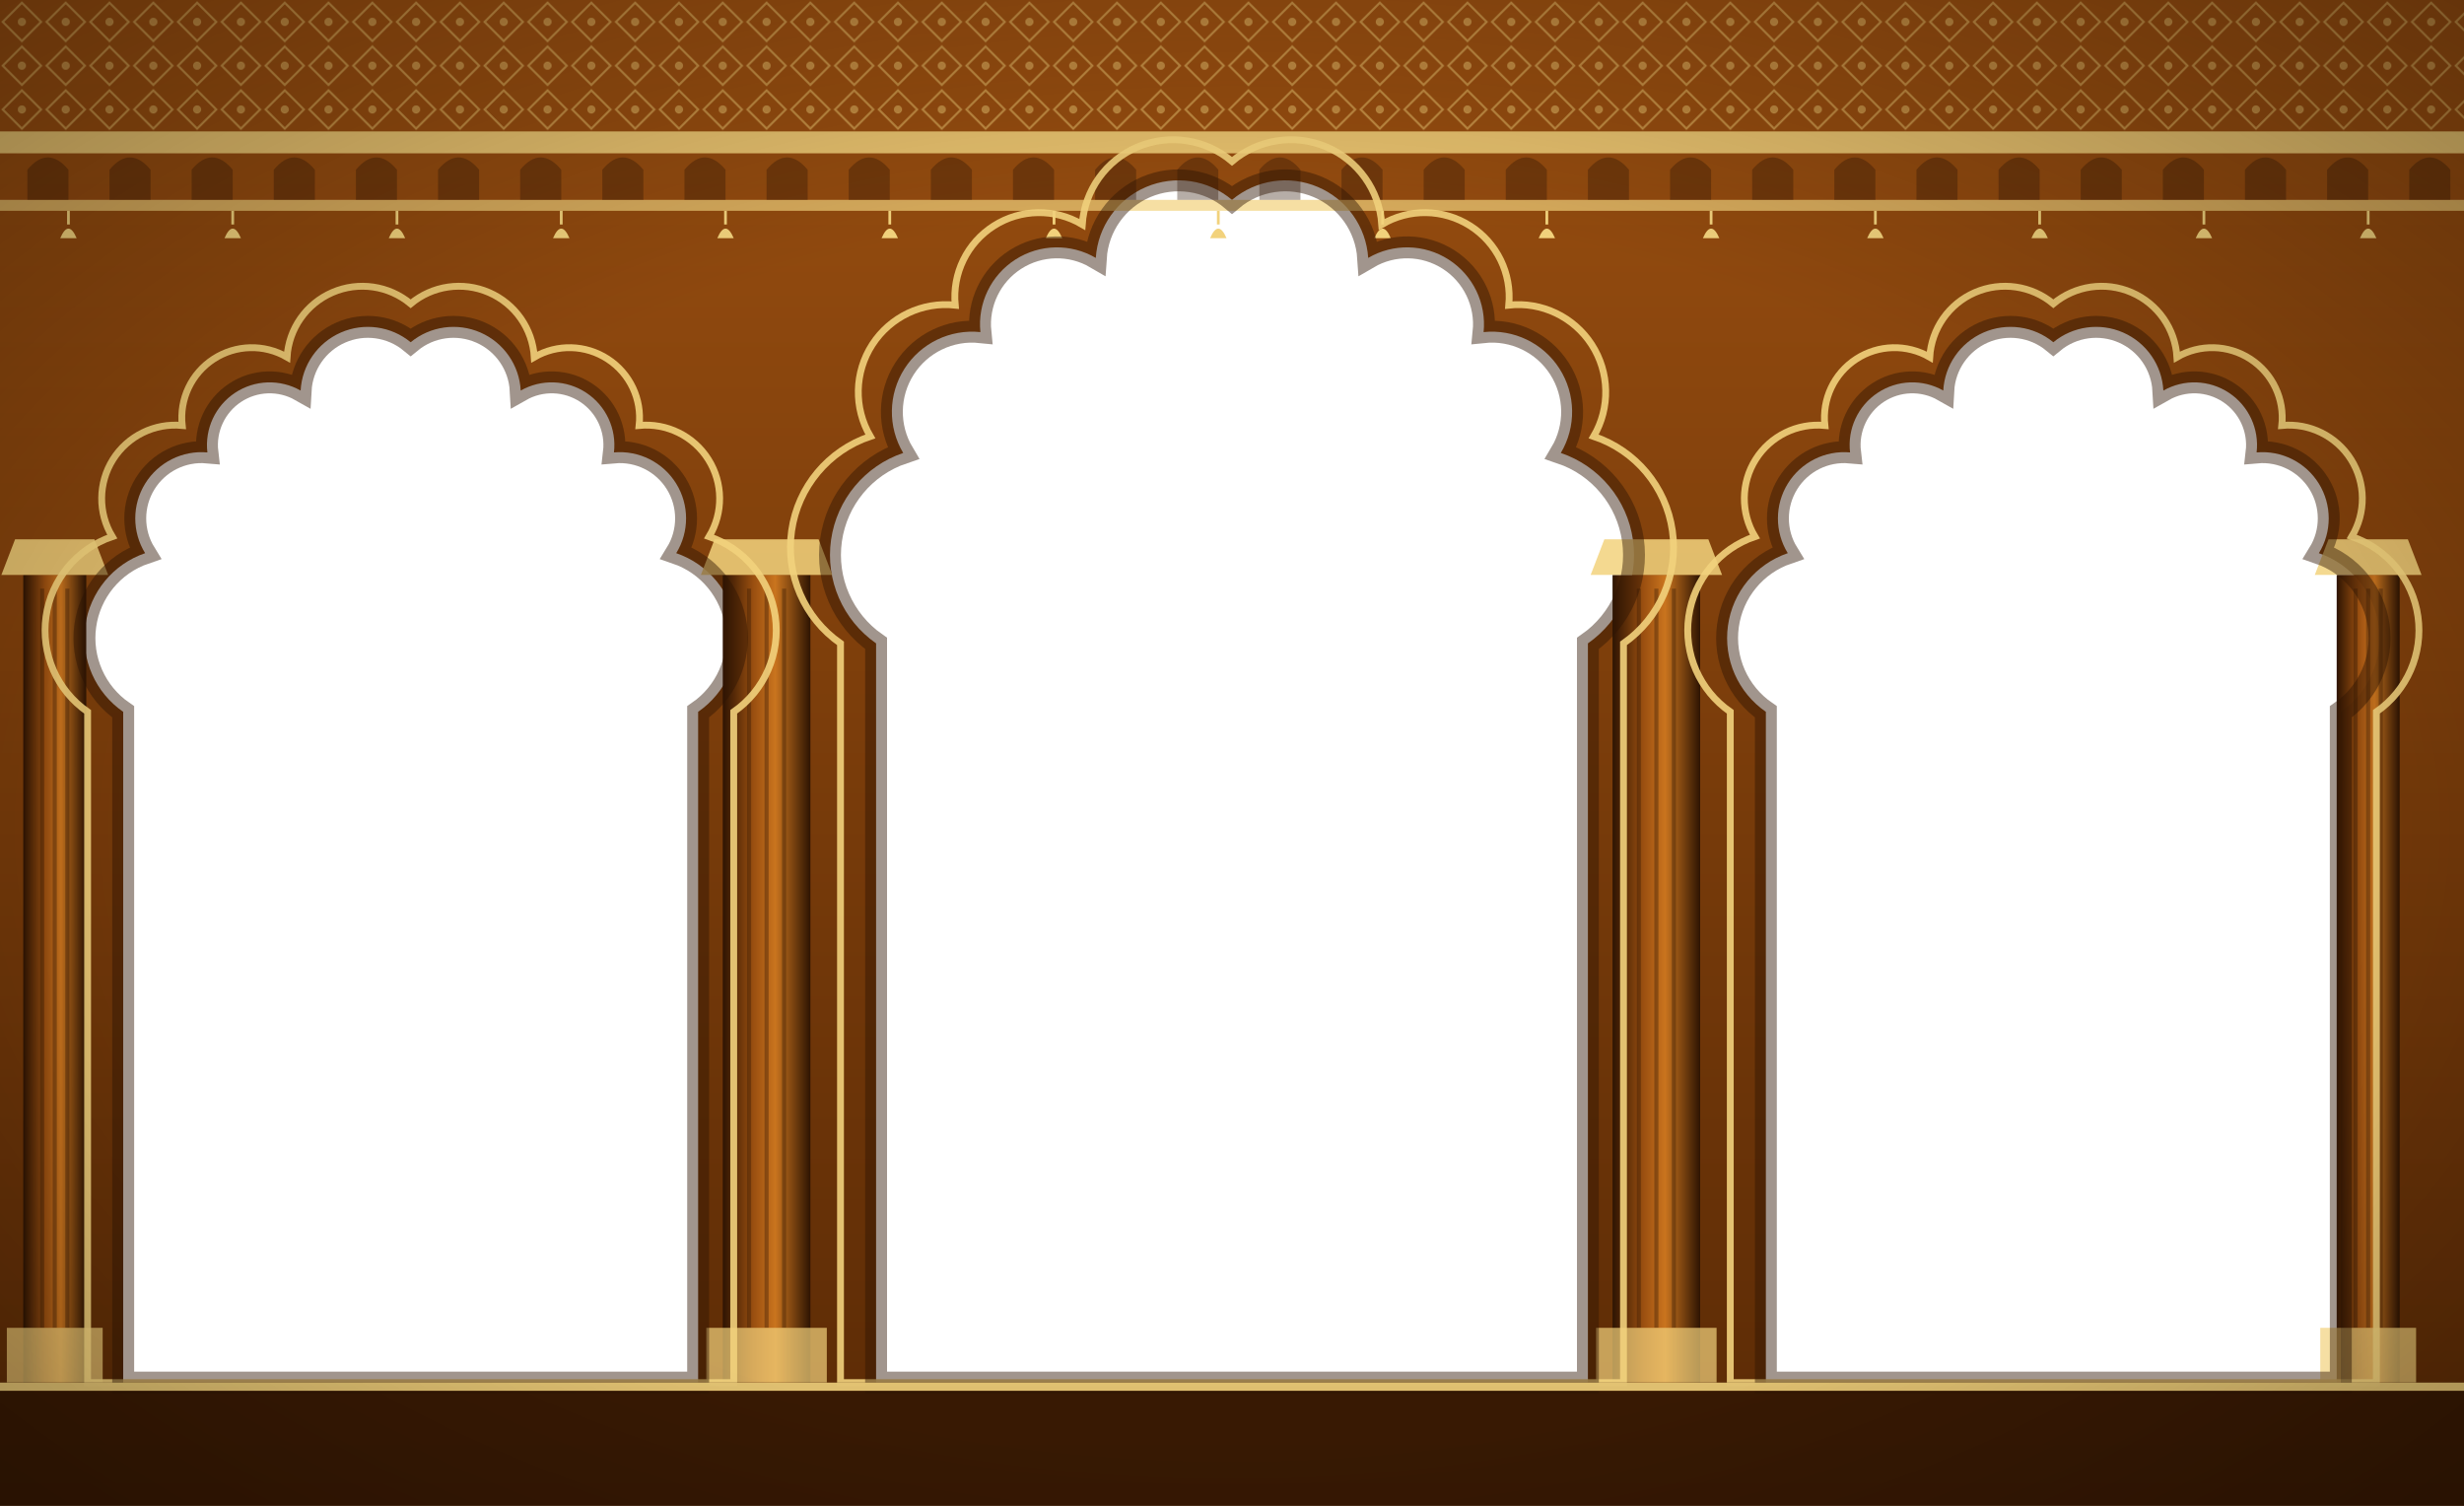
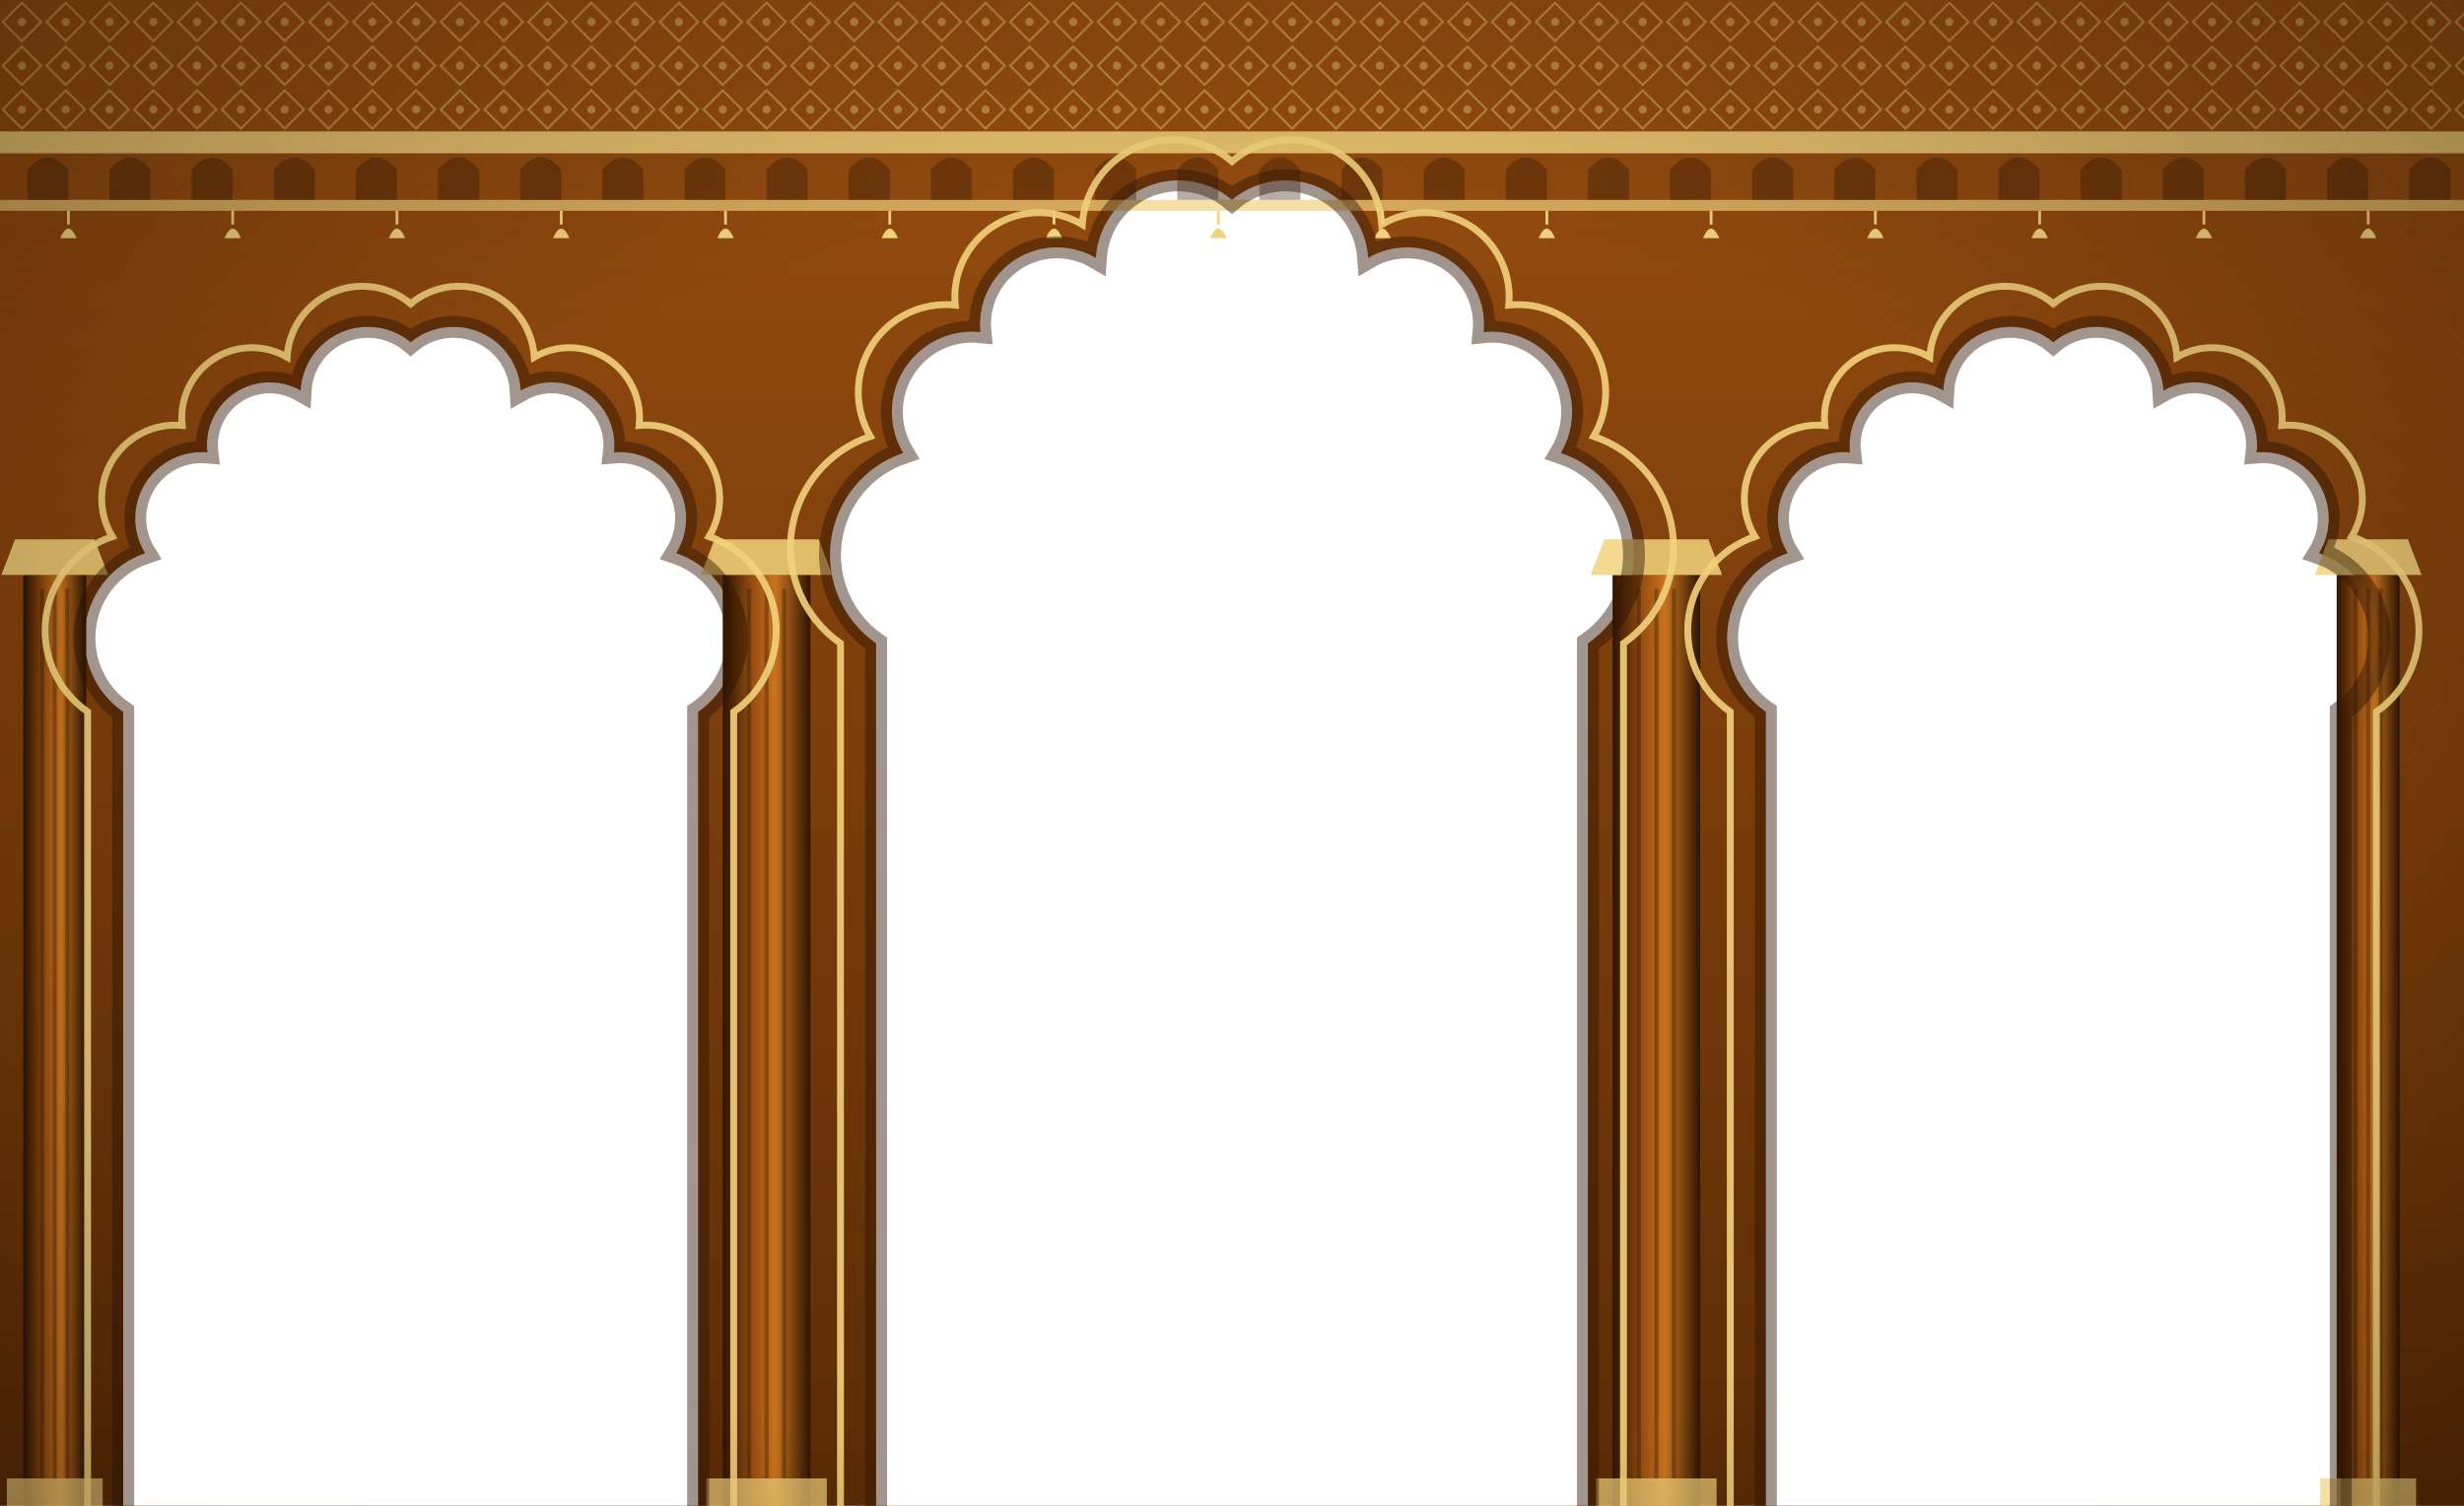
<svg xmlns="http://www.w3.org/2000/svg" width="1800" height="1100" viewBox="0 0 1800 1100">
  <defs>
    <linearGradient id="wall" x1="0" y1="0" x2="0" y2="1">
      <stop offset="0" stop-color="#9a4f10" />
      <stop offset="1" stop-color="#5a2a05" />
    </linearGradient>
    <linearGradient id="pillar" x1="0" x2="1">
      <stop offset="0" stop-color="#2e1402" />
      <stop offset=".35" stop-color="#9a4f10" />
      <stop offset=".6" stop-color="#c9741e" />
      <stop offset="1" stop-color="#2e1402" />
    </linearGradient>
    <pattern id="jali" width="32" height="32" patternUnits="userSpaceOnUse">
      <path d="M16 2 L30 16 L16 30 L2 16 Z" fill="none" stroke="#f2d27c" stroke-width="1.6" />
      <circle cx="16" cy="16" r="3" fill="#f2d27c" />
    </pattern>
    <radialGradient id="vignette" cx=".5" cy=".55" r=".75">
      <stop offset=".55" stop-color="#000" stop-opacity="0" />
      <stop offset="1" stop-color="#000" stop-opacity=".35" />
    </radialGradient>
  </defs>
-   <path d="M0 0 H1800 V1100 H0 Z M90 1010 L90 520 A65.5 65.5 0 0 1 106 404.1 A48.4 48.4 0 0 1 151.5 330.5 A45.8 45.8 0 0 1 219.6 285.3 A49.2 49.2 0 0 1 300 250 A49.2 49.2 0 0 1 380.4 285.3 A45.8 45.8 0 0 1 448.5 330.5 A48.4 48.4 0 0 1 494 404.1 A65.5 65.5 0 0 1 510 520 L510 1010 Z M640 1010 L640 470 A78.7 78.7 0 0 1 659.8 330.9 A58.6 58.6 0 0 1 716.2 242.6 A56.2 56.2 0 0 1 800.5 188.4 A60.6 60.6 0 0 1 900 146 A60.6 60.6 0 0 1 999.5 188.4 A56.2 56.2 0 0 1 1083.8 242.6 A58.6 58.6 0 0 1 1140.2 330.9 A78.7 78.7 0 0 1 1160 470 L1160 1010 Z M1290 1010 L1290 520 A65.5 65.5 0 0 1 1306 404.1 A48.4 48.4 0 0 1 1351.5 330.5 A45.8 45.8 0 0 1 1419.6 285.3 A49.2 49.2 0 0 1 1500 250 A49.2 49.2 0 0 1 1580.4 285.3 A45.8 45.8 0 0 1 1648.5 330.5 A48.4 48.4 0 0 1 1694 404.1 A65.5 65.5 0 0 1 1710 520 L1710 1010 Z" fill="url(#wall)" fill-rule="evenodd" />
+   <path d="M0 0 H1800 V1100 H0 Z M90 1120 L90 520 A65.5 65.5 0 0 1 106 404.1 A48.4 48.4 0 0 1 151.5 330.5 A45.8 45.8 0 0 1 219.6 285.3 A49.2 49.2 0 0 1 300 250 A49.2 49.2 0 0 1 380.4 285.3 A45.8 45.8 0 0 1 448.5 330.5 A48.4 48.4 0 0 1 494 404.1 A65.5 65.5 0 0 1 510 520 L510 1120 Z M640 1120 L640 470 A78.7 78.7 0 0 1 659.8 330.9 A58.6 58.6 0 0 1 716.2 242.6 A56.2 56.2 0 0 1 800.5 188.4 A60.6 60.6 0 0 1 900 146 A60.6 60.6 0 0 1 999.5 188.4 A56.2 56.2 0 0 1 1083.8 242.6 A58.6 58.6 0 0 1 1140.2 330.9 A78.7 78.7 0 0 1 1160 470 L1160 1120 Z M1290 1120 L1290 520 A65.5 65.5 0 0 1 1306 404.1 A48.4 48.4 0 0 1 1351.5 330.5 A45.8 45.8 0 0 1 1419.6 285.3 A49.2 49.2 0 0 1 1500 250 A49.2 49.2 0 0 1 1580.4 285.3 A45.8 45.8 0 0 1 1648.5 330.5 A48.4 48.4 0 0 1 1694 404.1 A65.5 65.5 0 0 1 1710 520 L1710 1120 Z" fill="url(#wall)" fill-rule="evenodd" />
  <rect x="0" y="0" width="1800" height="96" fill="url(#jali)" opacity=".45" />
  <rect x="0" y="96" width="1800" height="16" fill="#f2d27c" opacity=".85" />
  <rect x="0" y="146" width="1800" height="8" fill="#f2d27c" opacity=".7" />
  <path d="M20 146 v-22 q15 -18 30 0 v22" fill="#2e1402" opacity=".35" />
  <path d="M80 146 v-22 q15 -18 30 0 v22" fill="#2e1402" opacity=".35" />
  <path d="M140 146 v-22 q15 -18 30 0 v22" fill="#2e1402" opacity=".35" />
  <path d="M200 146 v-22 q15 -18 30 0 v22" fill="#2e1402" opacity=".35" />
  <path d="M260 146 v-22 q15 -18 30 0 v22" fill="#2e1402" opacity=".35" />
  <path d="M320 146 v-22 q15 -18 30 0 v22" fill="#2e1402" opacity=".35" />
  <path d="M380 146 v-22 q15 -18 30 0 v22" fill="#2e1402" opacity=".35" />
  <path d="M440 146 v-22 q15 -18 30 0 v22" fill="#2e1402" opacity=".35" />
  <path d="M500 146 v-22 q15 -18 30 0 v22" fill="#2e1402" opacity=".35" />
  <path d="M560 146 v-22 q15 -18 30 0 v22" fill="#2e1402" opacity=".35" />
  <path d="M620 146 v-22 q15 -18 30 0 v22" fill="#2e1402" opacity=".35" />
  <path d="M680 146 v-22 q15 -18 30 0 v22" fill="#2e1402" opacity=".35" />
  <path d="M740 146 v-22 q15 -18 30 0 v22" fill="#2e1402" opacity=".35" />
  <path d="M800 146 v-22 q15 -18 30 0 v22" fill="#2e1402" opacity=".35" />
  <path d="M860 146 v-22 q15 -18 30 0 v22" fill="#2e1402" opacity=".35" />
  <path d="M920 146 v-22 q15 -18 30 0 v22" fill="#2e1402" opacity=".35" />
  <path d="M980 146 v-22 q15 -18 30 0 v22" fill="#2e1402" opacity=".35" />
  <path d="M1040 146 v-22 q15 -18 30 0 v22" fill="#2e1402" opacity=".35" />
  <path d="M1100 146 v-22 q15 -18 30 0 v22" fill="#2e1402" opacity=".35" />
  <path d="M1160 146 v-22 q15 -18 30 0 v22" fill="#2e1402" opacity=".35" />
  <path d="M1220 146 v-22 q15 -18 30 0 v22" fill="#2e1402" opacity=".35" />
  <path d="M1280 146 v-22 q15 -18 30 0 v22" fill="#2e1402" opacity=".35" />
  <path d="M1340 146 v-22 q15 -18 30 0 v22" fill="#2e1402" opacity=".35" />
  <path d="M1400 146 v-22 q15 -18 30 0 v22" fill="#2e1402" opacity=".35" />
  <path d="M1460 146 v-22 q15 -18 30 0 v22" fill="#2e1402" opacity=".35" />
  <path d="M1520 146 v-22 q15 -18 30 0 v22" fill="#2e1402" opacity=".35" />
  <path d="M1580 146 v-22 q15 -18 30 0 v22" fill="#2e1402" opacity=".35" />
  <path d="M1640 146 v-22 q15 -18 30 0 v22" fill="#2e1402" opacity=".35" />
  <path d="M1700 146 v-22 q15 -18 30 0 v22" fill="#2e1402" opacity=".35" />
  <path d="M1760 146 v-22 q15 -18 30 0 v22" fill="#2e1402" opacity=".35" />
  <path d="M50 154 v10" stroke="#f2d27c" stroke-width="2" />
  <path d="M44 174 q6 -14 12 0 z" fill="#f2d27c" />
  <path d="M170 154 v10" stroke="#f2d27c" stroke-width="2" />
  <path d="M164 174 q6 -14 12 0 z" fill="#f2d27c" />
  <path d="M290 154 v10" stroke="#f2d27c" stroke-width="2" />
  <path d="M284 174 q6 -14 12 0 z" fill="#f2d27c" />
  <path d="M410 154 v10" stroke="#f2d27c" stroke-width="2" />
  <path d="M404 174 q6 -14 12 0 z" fill="#f2d27c" />
  <path d="M530 154 v10" stroke="#f2d27c" stroke-width="2" />
  <path d="M524 174 q6 -14 12 0 z" fill="#f2d27c" />
  <path d="M650 154 v10" stroke="#f2d27c" stroke-width="2" />
  <path d="M644 174 q6 -14 12 0 z" fill="#f2d27c" />
  <path d="M770 154 v10" stroke="#f2d27c" stroke-width="2" />
  <path d="M764 174 q6 -14 12 0 z" fill="#f2d27c" />
  <path d="M890 154 v10" stroke="#f2d27c" stroke-width="2" />
  <path d="M884 174 q6 -14 12 0 z" fill="#f2d27c" />
  <path d="M1010 154 v10" stroke="#f2d27c" stroke-width="2" />
  <path d="M1004 174 q6 -14 12 0 z" fill="#f2d27c" />
  <path d="M1130 154 v10" stroke="#f2d27c" stroke-width="2" />
  <path d="M1124 174 q6 -14 12 0 z" fill="#f2d27c" />
  <path d="M1250 154 v10" stroke="#f2d27c" stroke-width="2" />
  <path d="M1244 174 q6 -14 12 0 z" fill="#f2d27c" />
  <path d="M1370 154 v10" stroke="#f2d27c" stroke-width="2" />
  <path d="M1364 174 q6 -14 12 0 z" fill="#f2d27c" />
  <path d="M1490 154 v10" stroke="#f2d27c" stroke-width="2" />
  <path d="M1484 174 q6 -14 12 0 z" fill="#f2d27c" />
  <path d="M1610 154 v10" stroke="#f2d27c" stroke-width="2" />
  <path d="M1604 174 q6 -14 12 0 z" fill="#f2d27c" />
  <path d="M1730 154 v10" stroke="#f2d27c" stroke-width="2" />
  <path d="M1724 174 q6 -14 12 0 z" fill="#f2d27c" />
-   <rect x="17" y="420" width="46" height="590" fill="url(#pillar)" />
-   <line x1="30.8" y1="430" x2="30.8" y2="970" stroke="#2e1402" stroke-width="3" opacity=".35" />
-   <line x1="40" y1="430" x2="40" y2="970" stroke="#2e1402" stroke-width="3" opacity=".35" />
-   <line x1="49.2" y1="430" x2="49.2" y2="970" stroke="#2e1402" stroke-width="3" opacity=".35" />
+   <rect x="17" y="420" width="46" height="700" fill="url(#pillar)" />
+   <line x1="30.8" y1="430" x2="30.8" y2="1080" stroke="#2e1402" stroke-width="3" opacity=".35" />
+   <line x1="40" y1="430" x2="40" y2="1080" stroke="#2e1402" stroke-width="3" opacity=".35" />
+   <line x1="49.2" y1="430" x2="49.2" y2="1080" stroke="#2e1402" stroke-width="3" opacity=".35" />
  <path d="M1 420 h78 l-10 -26 h-58 z" fill="#f2d27c" opacity=".85" />
-   <path d="M5 970 h70 v40 h-70 z" fill="#f2d27c" opacity=".7" />
-   <rect x="528" y="420" width="64" height="590" fill="url(#pillar)" />
-   <line x1="547.2" y1="430" x2="547.2" y2="970" stroke="#2e1402" stroke-width="3" opacity=".35" />
-   <line x1="560" y1="430" x2="560" y2="970" stroke="#2e1402" stroke-width="3" opacity=".35" />
-   <line x1="572.8" y1="430" x2="572.8" y2="970" stroke="#2e1402" stroke-width="3" opacity=".35" />
+   <path d="M5 1080 h70 v40 h-70 z" fill="#f2d27c" opacity=".7" />
+   <rect x="528" y="420" width="64" height="700" fill="url(#pillar)" />
+   <line x1="547.2" y1="430" x2="547.2" y2="1080" stroke="#2e1402" stroke-width="3" opacity=".35" />
+   <line x1="560" y1="430" x2="560" y2="1080" stroke="#2e1402" stroke-width="3" opacity=".35" />
+   <line x1="572.8" y1="430" x2="572.8" y2="1080" stroke="#2e1402" stroke-width="3" opacity=".35" />
  <path d="M512 420 h96 l-10 -26 h-76 z" fill="#f2d27c" opacity=".85" />
-   <path d="M516 970 h88 v40 h-88 z" fill="#f2d27c" opacity=".7" />
-   <rect x="1178" y="420" width="64" height="590" fill="url(#pillar)" />
-   <line x1="1197.2" y1="430" x2="1197.2" y2="970" stroke="#2e1402" stroke-width="3" opacity=".35" />
-   <line x1="1210" y1="430" x2="1210" y2="970" stroke="#2e1402" stroke-width="3" opacity=".35" />
-   <line x1="1222.8" y1="430" x2="1222.8" y2="970" stroke="#2e1402" stroke-width="3" opacity=".35" />
+   <path d="M516 1080 h88 v40 h-88 z" fill="#f2d27c" opacity=".7" />
+   <rect x="1178" y="420" width="64" height="700" fill="url(#pillar)" />
+   <line x1="1197.2" y1="430" x2="1197.2" y2="1080" stroke="#2e1402" stroke-width="3" opacity=".35" />
+   <line x1="1210" y1="430" x2="1210" y2="1080" stroke="#2e1402" stroke-width="3" opacity=".35" />
+   <line x1="1222.8" y1="430" x2="1222.8" y2="1080" stroke="#2e1402" stroke-width="3" opacity=".35" />
  <path d="M1162 420 h96 l-10 -26 h-76 z" fill="#f2d27c" opacity=".85" />
-   <path d="M1166 970 h88 v40 h-88 z" fill="#f2d27c" opacity=".7" />
-   <rect x="1707" y="420" width="46" height="590" fill="url(#pillar)" />
-   <line x1="1720.8" y1="430" x2="1720.8" y2="970" stroke="#2e1402" stroke-width="3" opacity=".35" />
-   <line x1="1730" y1="430" x2="1730" y2="970" stroke="#2e1402" stroke-width="3" opacity=".35" />
-   <line x1="1739.2" y1="430" x2="1739.2" y2="970" stroke="#2e1402" stroke-width="3" opacity=".35" />
+   <path d="M1166 1080 h88 v40 h-88 z" fill="#f2d27c" opacity=".7" />
+   <rect x="1707" y="420" width="46" height="700" fill="url(#pillar)" />
+   <line x1="1720.8" y1="430" x2="1720.8" y2="1080" stroke="#2e1402" stroke-width="3" opacity=".35" />
+   <line x1="1730" y1="430" x2="1730" y2="1080" stroke="#2e1402" stroke-width="3" opacity=".35" />
+   <line x1="1739.2" y1="430" x2="1739.2" y2="1080" stroke="#2e1402" stroke-width="3" opacity=".35" />
  <path d="M1691 420 h78 l-10 -26 h-58 z" fill="#f2d27c" opacity=".85" />
-   <path d="M1695 970 h70 v40 h-70 z" fill="#f2d27c" opacity=".7" />
-   <path d="M64 1010 L64 520 A72.4 72.4 0 0 1 82 392 A53.7 53.7 0 0 1 133.1 310.8 A51.2 51.2 0 0 1 209.7 260.9 A55.1 55.1 0 0 1 300 221.9 A55.1 55.1 0 0 1 390.3 260.9 A51.2 51.2 0 0 1 466.9 310.8 A53.7 53.7 0 0 1 518 392 A72.4 72.4 0 0 1 536 520 L536 1010 Z" fill="none" stroke="#f2d27c" stroke-width="5" opacity=".9" />
-   <path d="M90 1010 L90 520 A65.5 65.5 0 0 1 106 404.1 A48.4 48.4 0 0 1 151.5 330.5 A45.8 45.8 0 0 1 219.6 285.3 A49.2 49.2 0 0 1 300 250 A49.2 49.2 0 0 1 380.4 285.3 A45.8 45.8 0 0 1 448.5 330.5 A48.4 48.4 0 0 1 494 404.1 A65.5 65.5 0 0 1 510 520 L510 1010 Z" fill="none" stroke="#2e1402" stroke-width="16" opacity=".45" />
-   <path d="M614 1010 L614 470 A85.5 85.5 0 0 1 635.8 318.8 A63.9 63.9 0 0 1 697.8 222.9 A61.6 61.6 0 0 1 790.6 164 A66.5 66.5 0 0 1 900 117.9 A66.5 66.5 0 0 1 1009.4 164 A61.6 61.6 0 0 1 1102.2 222.9 A63.9 63.9 0 0 1 1164.2 318.8 A85.5 85.5 0 0 1 1186 470 L1186 1010 Z" fill="none" stroke="#f2d27c" stroke-width="5" opacity=".9" />
-   <path d="M640 1010 L640 470 A78.7 78.7 0 0 1 659.8 330.9 A58.6 58.6 0 0 1 716.2 242.6 A56.2 56.2 0 0 1 800.5 188.4 A60.6 60.6 0 0 1 900 146 A60.6 60.6 0 0 1 999.5 188.4 A56.2 56.2 0 0 1 1083.8 242.6 A58.6 58.6 0 0 1 1140.2 330.9 A78.7 78.7 0 0 1 1160 470 L1160 1010 Z" fill="none" stroke="#2e1402" stroke-width="16" opacity=".45" />
-   <path d="M1264 1010 L1264 520 A72.4 72.4 0 0 1 1282 392 A53.7 53.7 0 0 1 1333.1 310.8 A51.2 51.2 0 0 1 1409.7 260.9 A55.1 55.1 0 0 1 1500 221.9 A55.1 55.1 0 0 1 1590.3 260.9 A51.2 51.2 0 0 1 1666.9 310.8 A53.7 53.7 0 0 1 1718 392 A72.4 72.4 0 0 1 1736 520 L1736 1010 Z" fill="none" stroke="#f2d27c" stroke-width="5" opacity=".9" />
-   <path d="M1290 1010 L1290 520 A65.5 65.5 0 0 1 1306 404.1 A48.4 48.4 0 0 1 1351.5 330.5 A45.8 45.8 0 0 1 1419.6 285.3 A49.2 49.2 0 0 1 1500 250 A49.2 49.2 0 0 1 1580.4 285.3 A45.8 45.8 0 0 1 1648.5 330.5 A48.4 48.4 0 0 1 1694 404.1 A65.5 65.5 0 0 1 1710 520 L1710 1010 Z" fill="none" stroke="#2e1402" stroke-width="16" opacity=".45" />
-   <rect x="0" y="1010" width="1800" height="90" fill="#2e1402" opacity=".8" />
-   <rect x="0" y="1010" width="1800" height="6" fill="#f2d27c" opacity=".9" />
-   <path d="M0 0 H1800 V1100 H0 Z M90 1010 L90 520 A65.5 65.5 0 0 1 106 404.1 A48.4 48.4 0 0 1 151.5 330.5 A45.8 45.8 0 0 1 219.6 285.3 A49.2 49.2 0 0 1 300 250 A49.2 49.2 0 0 1 380.4 285.3 A45.8 45.8 0 0 1 448.5 330.5 A48.4 48.4 0 0 1 494 404.1 A65.5 65.5 0 0 1 510 520 L510 1010 Z M640 1010 L640 470 A78.7 78.7 0 0 1 659.8 330.9 A58.6 58.6 0 0 1 716.2 242.6 A56.2 56.2 0 0 1 800.5 188.4 A60.6 60.6 0 0 1 900 146 A60.6 60.6 0 0 1 999.5 188.4 A56.2 56.2 0 0 1 1083.8 242.6 A58.6 58.6 0 0 1 1140.2 330.9 A78.7 78.7 0 0 1 1160 470 L1160 1010 Z M1290 1010 L1290 520 A65.5 65.5 0 0 1 1306 404.1 A48.4 48.4 0 0 1 1351.5 330.5 A45.8 45.8 0 0 1 1419.6 285.3 A49.2 49.2 0 0 1 1500 250 A49.2 49.2 0 0 1 1580.4 285.3 A45.8 45.8 0 0 1 1648.5 330.5 A48.4 48.4 0 0 1 1694 404.1 A65.5 65.5 0 0 1 1710 520 L1710 1010 Z" fill="url(#vignette)" fill-rule="evenodd" />
+   <path d="M1695 1080 h70 v40 h-70 z" fill="#f2d27c" opacity=".7" />
+   <path d="M64 1120 L64 520 A72.4 72.4 0 0 1 82 392 A53.7 53.7 0 0 1 133.1 310.8 A51.2 51.2 0 0 1 209.7 260.9 A55.1 55.1 0 0 1 300 221.9 A55.1 55.1 0 0 1 390.3 260.9 A51.2 51.2 0 0 1 466.9 310.8 A53.7 53.7 0 0 1 518 392 A72.4 72.4 0 0 1 536 520 L536 1120 Z" fill="none" stroke="#f2d27c" stroke-width="5" opacity=".9" />
+   <path d="M90 1120 L90 520 A65.5 65.5 0 0 1 106 404.1 A48.4 48.4 0 0 1 151.5 330.5 A45.8 45.8 0 0 1 219.6 285.3 A49.2 49.2 0 0 1 300 250 A49.2 49.2 0 0 1 380.4 285.3 A45.8 45.8 0 0 1 448.5 330.5 A48.4 48.4 0 0 1 494 404.1 A65.5 65.5 0 0 1 510 520 L510 1120 Z" fill="none" stroke="#2e1402" stroke-width="16" opacity=".45" />
+   <path d="M614 1120 L614 470 A85.5 85.5 0 0 1 635.8 318.8 A63.9 63.9 0 0 1 697.8 222.9 A61.6 61.6 0 0 1 790.6 164 A66.5 66.5 0 0 1 900 117.9 A66.5 66.5 0 0 1 1009.4 164 A61.6 61.6 0 0 1 1102.2 222.9 A63.9 63.9 0 0 1 1164.2 318.8 A85.5 85.5 0 0 1 1186 470 L1186 1120 Z" fill="none" stroke="#f2d27c" stroke-width="5" opacity=".9" />
+   <path d="M640 1120 L640 470 A78.7 78.7 0 0 1 659.8 330.9 A58.6 58.6 0 0 1 716.2 242.6 A56.2 56.2 0 0 1 800.5 188.4 A60.6 60.6 0 0 1 900 146 A60.6 60.6 0 0 1 999.5 188.4 A56.2 56.2 0 0 1 1083.8 242.6 A58.6 58.6 0 0 1 1140.2 330.9 A78.7 78.7 0 0 1 1160 470 L1160 1120 Z" fill="none" stroke="#2e1402" stroke-width="16" opacity=".45" />
+   <path d="M1264 1120 L1264 520 A72.4 72.4 0 0 1 1282 392 A53.7 53.7 0 0 1 1333.1 310.8 A51.2 51.2 0 0 1 1409.7 260.9 A55.1 55.1 0 0 1 1500 221.9 A55.1 55.1 0 0 1 1590.3 260.9 A51.2 51.2 0 0 1 1666.9 310.8 A53.7 53.7 0 0 1 1718 392 A72.4 72.4 0 0 1 1736 520 L1736 1120 Z" fill="none" stroke="#f2d27c" stroke-width="5" opacity=".9" />
+   <path d="M1290 1120 L1290 520 A65.5 65.5 0 0 1 1306 404.1 A48.4 48.4 0 0 1 1351.5 330.5 A45.8 45.8 0 0 1 1419.6 285.3 A49.2 49.2 0 0 1 1500 250 A49.2 49.2 0 0 1 1580.4 285.3 A45.8 45.8 0 0 1 1648.5 330.5 A48.4 48.4 0 0 1 1694 404.1 A65.5 65.5 0 0 1 1710 520 L1710 1120 Z" fill="none" stroke="#2e1402" stroke-width="16" opacity=".45" />
+   <path d="M0 0 H1800 V1100 H0 Z M90 1120 L90 520 A65.5 65.5 0 0 1 106 404.1 A48.4 48.4 0 0 1 151.5 330.5 A45.8 45.8 0 0 1 219.6 285.3 A49.2 49.2 0 0 1 300 250 A49.2 49.2 0 0 1 380.4 285.3 A45.8 45.8 0 0 1 448.5 330.5 A48.4 48.4 0 0 1 494 404.1 A65.5 65.5 0 0 1 510 520 L510 1120 Z M640 1120 L640 470 A78.7 78.7 0 0 1 659.8 330.9 A58.6 58.6 0 0 1 716.2 242.6 A56.2 56.2 0 0 1 800.5 188.4 A60.6 60.6 0 0 1 900 146 A60.6 60.6 0 0 1 999.5 188.4 A56.2 56.2 0 0 1 1083.8 242.6 A58.6 58.6 0 0 1 1140.2 330.9 A78.7 78.7 0 0 1 1160 470 L1160 1120 Z M1290 1120 L1290 520 A65.5 65.5 0 0 1 1306 404.1 A48.4 48.4 0 0 1 1351.5 330.5 A45.8 45.8 0 0 1 1419.6 285.3 A49.2 49.2 0 0 1 1500 250 A49.2 49.2 0 0 1 1580.4 285.3 A45.8 45.8 0 0 1 1648.5 330.5 A48.4 48.4 0 0 1 1694 404.1 A65.5 65.5 0 0 1 1710 520 L1710 1120 Z" fill="url(#vignette)" fill-rule="evenodd" />
</svg>
